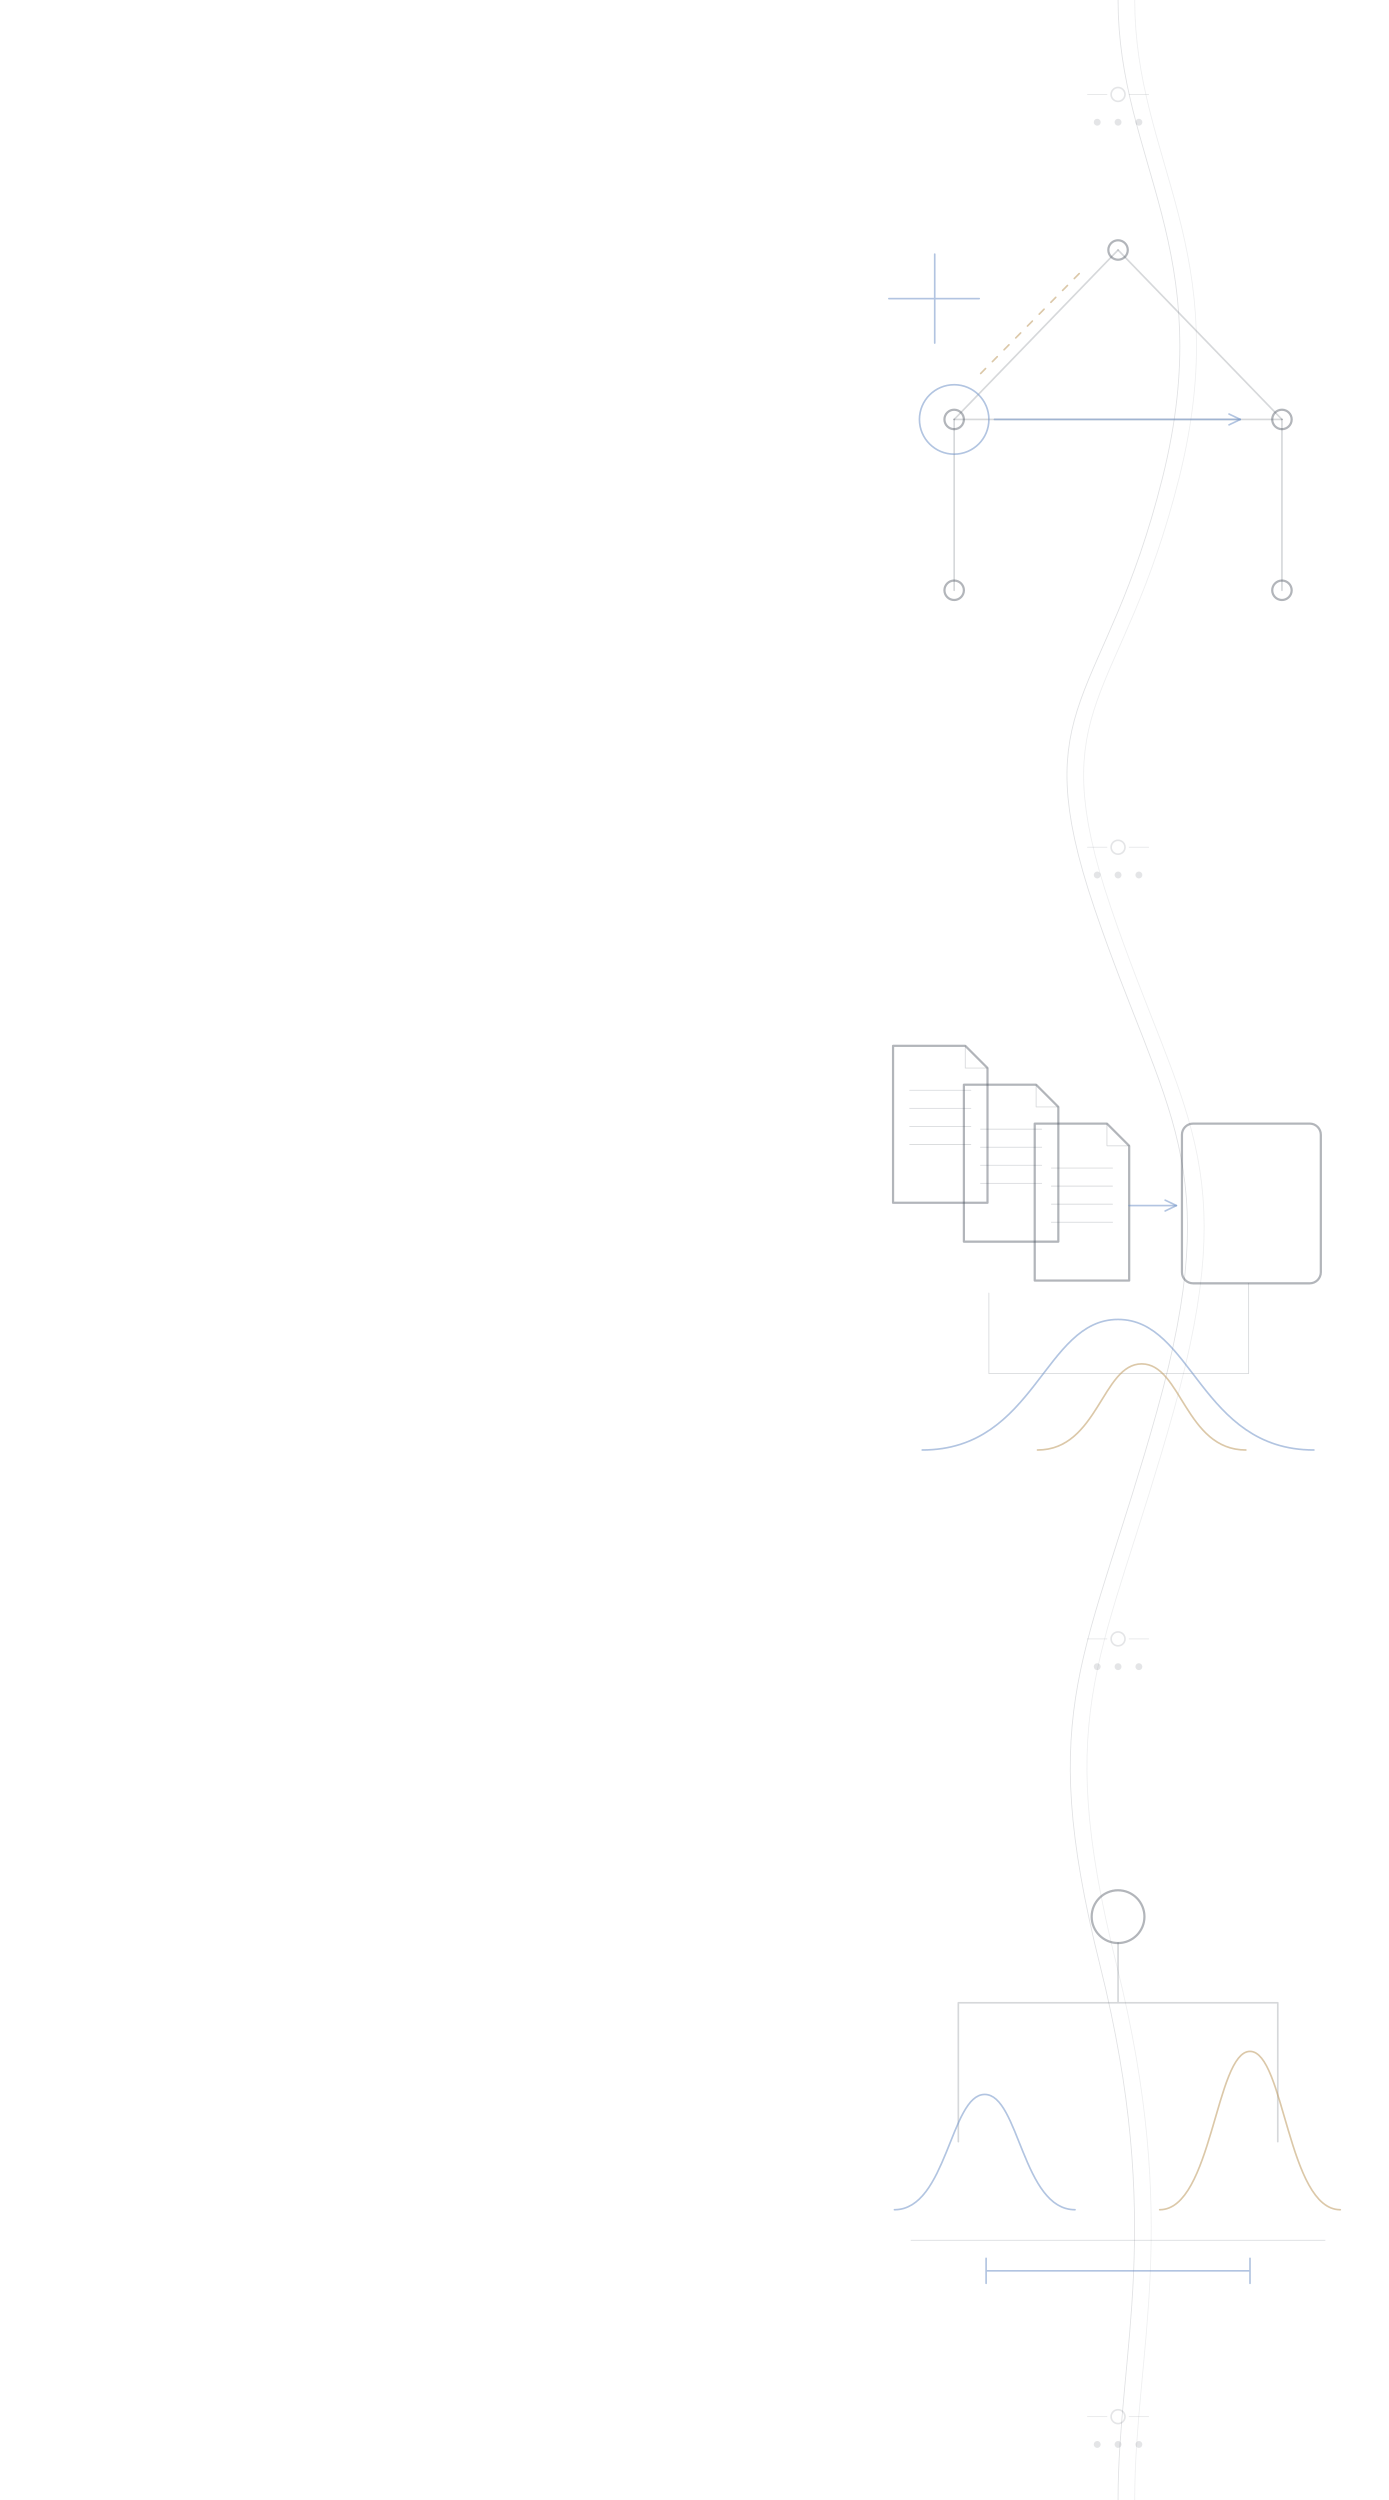
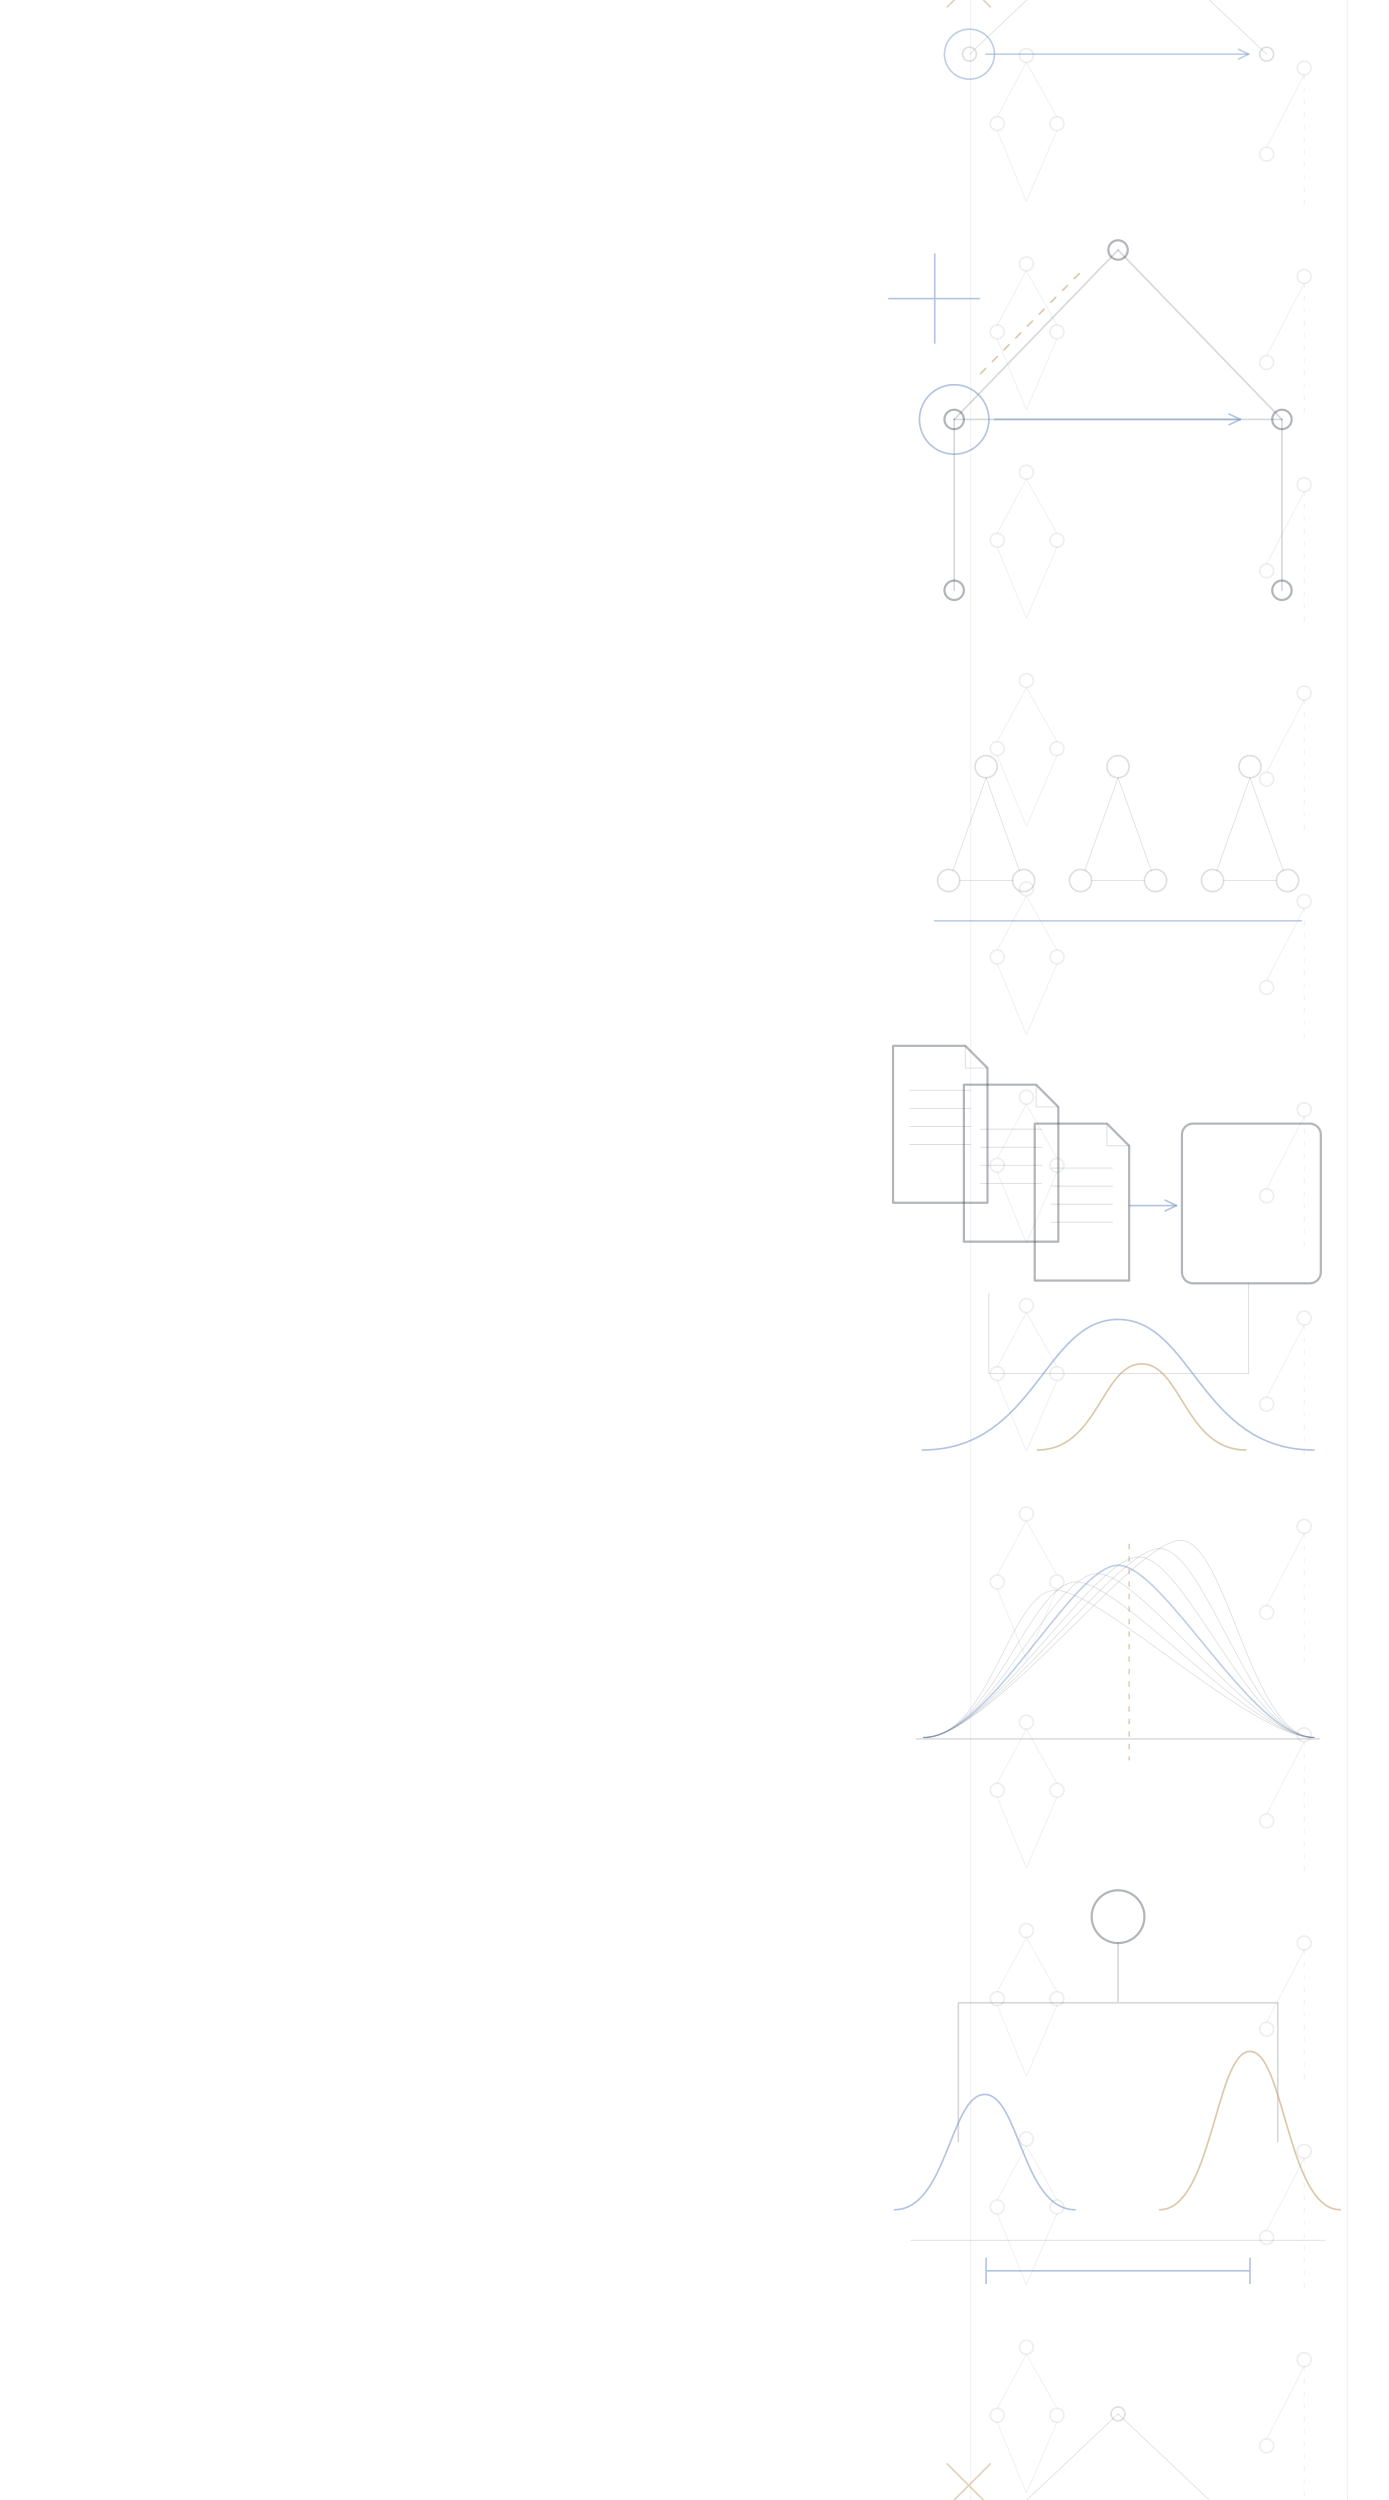
<svg xmlns="http://www.w3.org/2000/svg" width="1000" height="1800" viewBox="0 0 1000 1800" fill="none">
  <style>.art-ink,
.art-ink-soft,
.art-hair,
.art-blue,
.art-gold {
  fill: none;
  vector-effect: non-scaling-stroke;
  stroke-linecap: round;
  stroke-linejoin: round;
}

.art-ink {
  stroke: rgba(38, 48, 62, .42);
  stroke-width: 1.6;
}

.art-ink-soft {
  stroke: rgba(38, 48, 62, .22);
  stroke-width: 1.2;
}

/* Hairline filigree — the finest lines (tree-rings, arcs, contours). */
.art-hair {
  stroke: rgba(38, 48, 62, .22);
  stroke-width: 0.6;
}

.art-blue, .art-gold {
  stroke-width: 1.2;
  stroke-opacity: .55;
}

.art-blue { stroke: #5a82be; }
.art-gold { stroke: #b28945; }

.art-fill-ink {
  fill: rgba(38, 48, 62, .42);
  stroke: none;
}

/* Stipple dots for organic growth. */
.art-dot {
  fill: rgba(38, 48, 62, .22);
  stroke: none;
}</style>
-   <g transform="translate(0 0)" opacity=".65">
-     <path class="art-hair" d="M805 0C805 116 878 180 837 344S737 504 788 654S883 837 833 1016S745 1227 792 1415S805 1693 805 1800" />
-   </g>
-   <g transform="translate(12 0)" opacity=".35">
-     <path class="art-hair" d="M805 0C805 116 878 180 837 344S737 504 788 654S883 837 833 1016S745 1227 792 1415S805 1693 805 1800" />
-   </g>
-   <g transform="translate(805 68)" opacity=".55">
-     <circle class="art-ink-soft" cx="0" cy="0" r="5" />
-     <path class="art-hair" d="M-22 0L-8 0" />
-     <path class="art-hair" d="M8 0L22 0" />
-     <circle class="art-dot" cx="-15" cy="20" r="2.5" />
-     <circle class="art-dot" cx="0" cy="20" r="2.5" />
-     <circle class="art-dot" cx="15" cy="20" r="2.5" />
-   </g>
-   <g transform="translate(805 610)" opacity=".55">
-     <circle class="art-ink-soft" cx="0" cy="0" r="5" />
-     <path class="art-hair" d="M-22 0L-8 0" />
-     <path class="art-hair" d="M8 0L22 0" />
-     <circle class="art-dot" cx="-15" cy="20" r="2.5" />
-     <circle class="art-dot" cx="0" cy="20" r="2.5" />
-     <circle class="art-dot" cx="15" cy="20" r="2.5" />
-   </g>
-   <g transform="translate(805 1180)" opacity=".55">
-     <circle class="art-ink-soft" cx="0" cy="0" r="5" />
-     <path class="art-hair" d="M-22 0L-8 0" />
-     <path class="art-hair" d="M8 0L22 0" />
-     <circle class="art-dot" cx="-15" cy="20" r="2.5" />
-     <circle class="art-dot" cx="0" cy="20" r="2.5" />
-     <circle class="art-dot" cx="15" cy="20" r="2.5" />
-   </g>
-   <g transform="translate(805 1740)" opacity=".55">
-     <circle class="art-ink-soft" cx="0" cy="0" r="5" />
-     <path class="art-hair" d="M-22 0L-8 0" />
-     <path class="art-hair" d="M8 0L22 0" />
-     <circle class="art-dot" cx="-15" cy="20" r="2.5" />
-     <circle class="art-dot" cx="0" cy="20" r="2.5" />
-     <circle class="art-dot" cx="15" cy="20" r="2.5" />
+   <defs>
+     <g id="post-texture" opacity=".38">
+       <path class="art-hair" d="M699 0V1800" />
+       <path class="art-hair" d="M970 0V1800" />
+       <circle class="art-ink-soft" cx="739" cy="40" r="5" />
+       <circle class="art-ink-soft" cx="718" cy="89" r="5" />
+       <circle class="art-ink-soft" cx="761" cy="89" r="5" />
+       <path class="art-hair" d="M739 45L718 84M739 45L761 84M718 94L739 145M761 94L739 145" />
+       <circle class="art-ink-soft" cx="939" cy="49" r="5" />
+       <circle class="art-ink-soft" cx="912" cy="111" r="5" />
+       <path class="art-hair" d="M939 54L912 106" />
+       <path class="art-hair" d="M939 54V151" stroke-dasharray="3 6" />
+       <circle class="art-ink-soft" cx="739" cy="190" r="5" />
+       <circle class="art-ink-soft" cx="718" cy="239" r="5" />
+       <circle class="art-ink-soft" cx="761" cy="239" r="5" />
+       <path class="art-hair" d="M739 195L718 234M739 195L761 234M718 244L739 295M761 244L739 295" />
+       <circle class="art-ink-soft" cx="939" cy="199" r="5" />
+       <circle class="art-ink-soft" cx="912" cy="261" r="5" />
+       <path class="art-hair" d="M939 204L912 256" />
+       <path class="art-hair" d="M939 204V301" stroke-dasharray="3 6" />
+       <circle class="art-ink-soft" cx="739" cy="340" r="5" />
+       <circle class="art-ink-soft" cx="718" cy="389" r="5" />
+       <circle class="art-ink-soft" cx="761" cy="389" r="5" />
+       <path class="art-hair" d="M739 345L718 384M739 345L761 384M718 394L739 445M761 394L739 445" />
+       <circle class="art-ink-soft" cx="939" cy="349" r="5" />
+       <circle class="art-ink-soft" cx="912" cy="411" r="5" />
+       <path class="art-hair" d="M939 354L912 406" />
+       <path class="art-hair" d="M939 354V451" stroke-dasharray="3 6" />
+       <circle class="art-ink-soft" cx="739" cy="490" r="5" />
+       <circle class="art-ink-soft" cx="718" cy="539" r="5" />
+       <circle class="art-ink-soft" cx="761" cy="539" r="5" />
+       <path class="art-hair" d="M739 495L718 534M739 495L761 534M718 544L739 595M761 544L739 595" />
+       <circle class="art-ink-soft" cx="939" cy="499" r="5" />
+       <circle class="art-ink-soft" cx="912" cy="561" r="5" />
+       <path class="art-hair" d="M939 504L912 556" />
+       <path class="art-hair" d="M939 504V601" stroke-dasharray="3 6" />
+       <circle class="art-ink-soft" cx="739" cy="640" r="5" />
+       <circle class="art-ink-soft" cx="718" cy="689" r="5" />
+       <circle class="art-ink-soft" cx="761" cy="689" r="5" />
+       <path class="art-hair" d="M739 645L718 684M739 645L761 684M718 694L739 745M761 694L739 745" />
+       <circle class="art-ink-soft" cx="939" cy="649" r="5" />
+       <circle class="art-ink-soft" cx="912" cy="711" r="5" />
+       <path class="art-hair" d="M939 654L912 706" />
+       <path class="art-hair" d="M939 654V751" stroke-dasharray="3 6" />
+       <circle class="art-ink-soft" cx="739" cy="790" r="5" />
+       <circle class="art-ink-soft" cx="718" cy="839" r="5" />
+       <circle class="art-ink-soft" cx="761" cy="839" r="5" />
+       <path class="art-hair" d="M739 795L718 834M739 795L761 834M718 844L739 895M761 844L739 895" />
+       <circle class="art-ink-soft" cx="939" cy="799" r="5" />
+       <circle class="art-ink-soft" cx="912" cy="861" r="5" />
+       <path class="art-hair" d="M939 804L912 856" />
+       <path class="art-hair" d="M939 804V901" stroke-dasharray="3 6" />
+       <circle class="art-ink-soft" cx="739" cy="940" r="5" />
+       <circle class="art-ink-soft" cx="718" cy="989" r="5" />
+       <circle class="art-ink-soft" cx="761" cy="989" r="5" />
+       <path class="art-hair" d="M739 945L718 984M739 945L761 984M718 994L739 1045M761 994L739 1045" />
+       <circle class="art-ink-soft" cx="939" cy="949" r="5" />
+       <circle class="art-ink-soft" cx="912" cy="1011" r="5" />
+       <path class="art-hair" d="M939 954L912 1006" />
+       <path class="art-hair" d="M939 954V1051" stroke-dasharray="3 6" />
+       <circle class="art-ink-soft" cx="739" cy="1090" r="5" />
+       <circle class="art-ink-soft" cx="718" cy="1139" r="5" />
+       <circle class="art-ink-soft" cx="761" cy="1139" r="5" />
+       <path class="art-hair" d="M739 1095L718 1134M739 1095L761 1134M718 1144L739 1195M761 1144L739 1195" />
+       <circle class="art-ink-soft" cx="939" cy="1099" r="5" />
+       <circle class="art-ink-soft" cx="912" cy="1161" r="5" />
+       <path class="art-hair" d="M939 1104L912 1156" />
+       <path class="art-hair" d="M939 1104V1201" stroke-dasharray="3 6" />
+       <circle class="art-ink-soft" cx="739" cy="1240" r="5" />
+       <circle class="art-ink-soft" cx="718" cy="1289" r="5" />
+       <circle class="art-ink-soft" cx="761" cy="1289" r="5" />
+       <path class="art-hair" d="M739 1245L718 1284M739 1245L761 1284M718 1294L739 1345M761 1294L739 1345" />
+       <circle class="art-ink-soft" cx="939" cy="1249" r="5" />
+       <circle class="art-ink-soft" cx="912" cy="1311" r="5" />
+       <path class="art-hair" d="M939 1254L912 1306" />
+       <path class="art-hair" d="M939 1254V1351" stroke-dasharray="3 6" />
+       <circle class="art-ink-soft" cx="739" cy="1390" r="5" />
+       <circle class="art-ink-soft" cx="718" cy="1439" r="5" />
+       <circle class="art-ink-soft" cx="761" cy="1439" r="5" />
+       <path class="art-hair" d="M739 1395L718 1434M739 1395L761 1434M718 1444L739 1495M761 1444L739 1495" />
+       <circle class="art-ink-soft" cx="939" cy="1399" r="5" />
+       <circle class="art-ink-soft" cx="912" cy="1461" r="5" />
+       <path class="art-hair" d="M939 1404L912 1456" />
+       <path class="art-hair" d="M939 1404V1501" stroke-dasharray="3 6" />
+       <circle class="art-ink-soft" cx="739" cy="1540" r="5" />
+       <circle class="art-ink-soft" cx="718" cy="1589" r="5" />
+       <circle class="art-ink-soft" cx="761" cy="1589" r="5" />
+       <path class="art-hair" d="M739 1545L718 1584M739 1545L761 1584M718 1594L739 1645M761 1594L739 1645" />
+       <circle class="art-ink-soft" cx="939" cy="1549" r="5" />
+       <circle class="art-ink-soft" cx="912" cy="1611" r="5" />
+       <path class="art-hair" d="M939 1554L912 1606" />
+       <path class="art-hair" d="M939 1554V1651" stroke-dasharray="3 6" />
+       <circle class="art-ink-soft" cx="739" cy="1690" r="5" />
+       <circle class="art-ink-soft" cx="718" cy="1739" r="5" />
+       <circle class="art-ink-soft" cx="761" cy="1739" r="5" />
+       <path class="art-hair" d="M739 1695L718 1734M739 1695L761 1734M718 1744L739 1795M761 1744L739 1795" />
+       <circle class="art-ink-soft" cx="939" cy="1699" r="5" />
+       <circle class="art-ink-soft" cx="912" cy="1761" r="5" />
+       <path class="art-hair" d="M939 1704L912 1756" />
+       <path class="art-hair" d="M939 1704V1801" stroke-dasharray="3 6" />
+     </g>
+   </defs>
+   <use href="#post-texture" transform="translate(0 -1800)" />
+   <use href="#post-texture" transform="translate(0 0)" />
+   <use href="#post-texture" transform="translate(0 1800)" />
+   <g transform="translate(805 0)" opacity=".7">
+     <path class="art-hair" d="M0 -62L-107 39" />
+     <path class="art-hair" d="M0 -62L107 39" />
+     <circle class="art-ink-soft" cx="0" cy="-62" r="5" />
+     <circle class="art-ink-soft" cx="-107" cy="39" r="5" />
+     <circle class="art-ink-soft" cx="107" cy="39" r="5" />
+     <path class="art-blue" d="M-95 39L94 39" />
+     <path class="art-blue" d="M86.80 42.48L94 39L86.80 35.52" />
+     <circle class="art-blue" cx="-107" cy="39" r="18" />
+     <path class="art-gold" d="M-123-26l31 31m-31 0 31-31" />
+   </g>
+   <g transform="translate(805 595)" opacity=".7">
+     <circle class="art-ink-soft" cx="-95" cy="-43" r="8" />
+     <circle class="art-ink-soft" cx="-122" cy="39" r="8" />
+     <circle class="art-ink-soft" cx="-68" cy="39" r="8" />
+     <path class="art-hair" d="M-95 -35L-119 32" />
+     <path class="art-hair" d="M-95 -35L-71 32" />
+     <path class="art-hair" d="M-114 39L-76 39" />
+     <circle class="art-ink-soft" cx="0" cy="-43" r="8" />
+     <circle class="art-ink-soft" cx="-27" cy="39" r="8" />
+     <circle class="art-ink-soft" cx="27" cy="39" r="8" />
+     <path class="art-hair" d="M0 -35L-24 32" />
+     <path class="art-hair" d="M0 -35L24 32" />
+     <path class="art-hair" d="M-19 39L19 39" />
+     <circle class="art-ink-soft" cx="95" cy="-43" r="8" />
+     <circle class="art-ink-soft" cx="68" cy="39" r="8" />
+     <circle class="art-ink-soft" cx="122" cy="39" r="8" />
+     <path class="art-hair" d="M95 -35L71 32" />
+     <path class="art-hair" d="M95 -35L119 32" />
+     <path class="art-hair" d="M76 39L114 39" />
+     <path class="art-blue" d="M-132 68H132" />
+   </g>
+   <g transform="translate(805 1190)" opacity=".7">
+     <path class="art-ink-soft" d="M-145 62L145 62" />
+     <path class="art-hair" d="M-140 61C-92 61 -78 -45 -45 -45S96 61 141 61" />
+     <path class="art-hair" d="M-140 61C-92 61 -63 -51 -30 -51S96 61 141 61" />
+     <path class="art-hair" d="M-140 61C-92 61 -48 -57 -15 -57S96 61 141 61" />
+     <path class="art-blue" d="M-140 61C-92 61 -33 -63 0 -63S96 61 141 61" />
+     <path class="art-hair" d="M-140 61C-92 61 -18 -69 15 -69S96 61 141 61" />
+     <path class="art-hair" d="M-140 61C-92 61 -3 -75 30 -75S96 61 141 61" />
+     <path class="art-hair" d="M-140 61C-92 61 12 -81 45 -81S96 61 141 61" />
+     <path class="art-gold" d="M8 -78L8 77" stroke-dasharray="3 6" />
+   </g>
+   <g transform="translate(805 1800)" opacity=".7">
+     <path class="art-hair" d="M0 -62L-107 39" />
+     <path class="art-hair" d="M0 -62L107 39" />
+     <circle class="art-ink-soft" cx="0" cy="-62" r="5" />
+     <circle class="art-ink-soft" cx="-107" cy="39" r="5" />
+     <circle class="art-ink-soft" cx="107" cy="39" r="5" />
+     <path class="art-blue" d="M-95 39L94 39" />
+     <path class="art-blue" d="M86.80 42.48L94 39L86.80 35.52" />
+     <circle class="art-blue" cx="-107" cy="39" r="18" />
+     <path class="art-gold" d="M-123-26l31 31m-31 0 31-31" />
  </g>
  <g transform="translate(805 295)" opacity=".85">
    <path class="art-ink-soft" d="M0 -115L-118 7" />
    <path class="art-ink-soft" d="M0 -115L118 7" />
    <path class="art-ink-soft" d="M-118 7L118 7" />
    <path class="art-ink-soft" d="M-118 7L-118 130" />
    <path class="art-ink-soft" d="M118 7L118 130" />
    <circle class="art-ink" cx="0" cy="-115" r="7" />
    <circle class="art-ink" cx="-118" cy="7" r="7" />
    <circle class="art-ink" cx="118" cy="7" r="7" />
    <circle class="art-ink" cx="-118" cy="130" r="7" />
    <circle class="art-ink" cx="118" cy="130" r="7" />
    <path class="art-gold" d="M-28-98L-99-26" stroke-dasharray="5 7" />
    <circle class="art-blue" cx="-118" cy="7" r="25" />
    <path class="art-blue" d="M-89 7L88 7" />
    <path class="art-blue" d="M79.9 10.9L88 7L79.9 3.1" />
    <path class="art-blue" d="M-165-80h65m-32-32v64" />
  </g>
  <g transform="translate(805 890)" opacity=".85">
    <path class="art-ink" d="M-162 -137H-110L-94 -121V-24H-162Z" />
    <path class="art-hair" d="M-110 -137V-121H-94" />
    <path class="art-hair" d="M-150 -105L-106 -105" />
    <path class="art-hair" d="M-150 -92L-106 -92" />
    <path class="art-hair" d="M-150 -79L-106 -79" />
    <path class="art-hair" d="M-150 -66L-106 -66" />
    <path class="art-ink" d="M-111 -109H-59L-43 -93V4H-111Z" />
    <path class="art-hair" d="M-59 -109V-93H-43" />
    <path class="art-hair" d="M-99 -77L-55 -77" />
    <path class="art-hair" d="M-99 -64L-55 -64" />
    <path class="art-hair" d="M-99 -51L-55 -51" />
    <path class="art-hair" d="M-99 -38L-55 -38" />
    <path class="art-ink" d="M-60 -81H-8L8 -65V32H-60Z" />
    <path class="art-hair" d="M-8 -81V-65H8" />
    <path class="art-hair" d="M-48 -49L-4 -49" />
    <path class="art-hair" d="M-48 -36L-4 -36" />
    <path class="art-hair" d="M-48 -23L-4 -23" />
    <path class="art-hair" d="M-48 -10L-4 -10" />
    <rect class="art-ink" x="46" y="-81" width="100" height="115" rx="8" />
    <path class="art-blue" d="M8 -22L42 -22" />
    <path class="art-blue" d="M33.9 -18.1L42 -22L33.9 -25.9" />
    <path class="art-hair" d="M-93 41V99H94V34" />
    <path class="art-blue" d="M-141 154C-59.22 154 -53.58 60 0 60S59.22 154 141 154" />
    <path class="art-gold" d="M-58 154C-14.5 154 -11.5 92 17 92S48.5 154 92 154" />
  </g>
  <g transform="translate(805 1490)" opacity=".85">
    <circle class="art-ink" cx="0" cy="-110" r="19" />
    <path class="art-ink-soft" d="M0-91V-48H-115V52M0-48H115V52" />
    <path class="art-blue" d="M-161 101C-123.3 101 -120.7 18 -96 18S-68.7 101 -31 101" />
    <path class="art-gold" d="M30 101C67.7 101 70.3 -13 95 -13S122.3 101 160 101" />
    <path class="art-hair" d="M-149 123L149 123" />
    <path class="art-blue" d="M-95 145H95M-95 136v18m190-18v18" />
  </g>
</svg>
